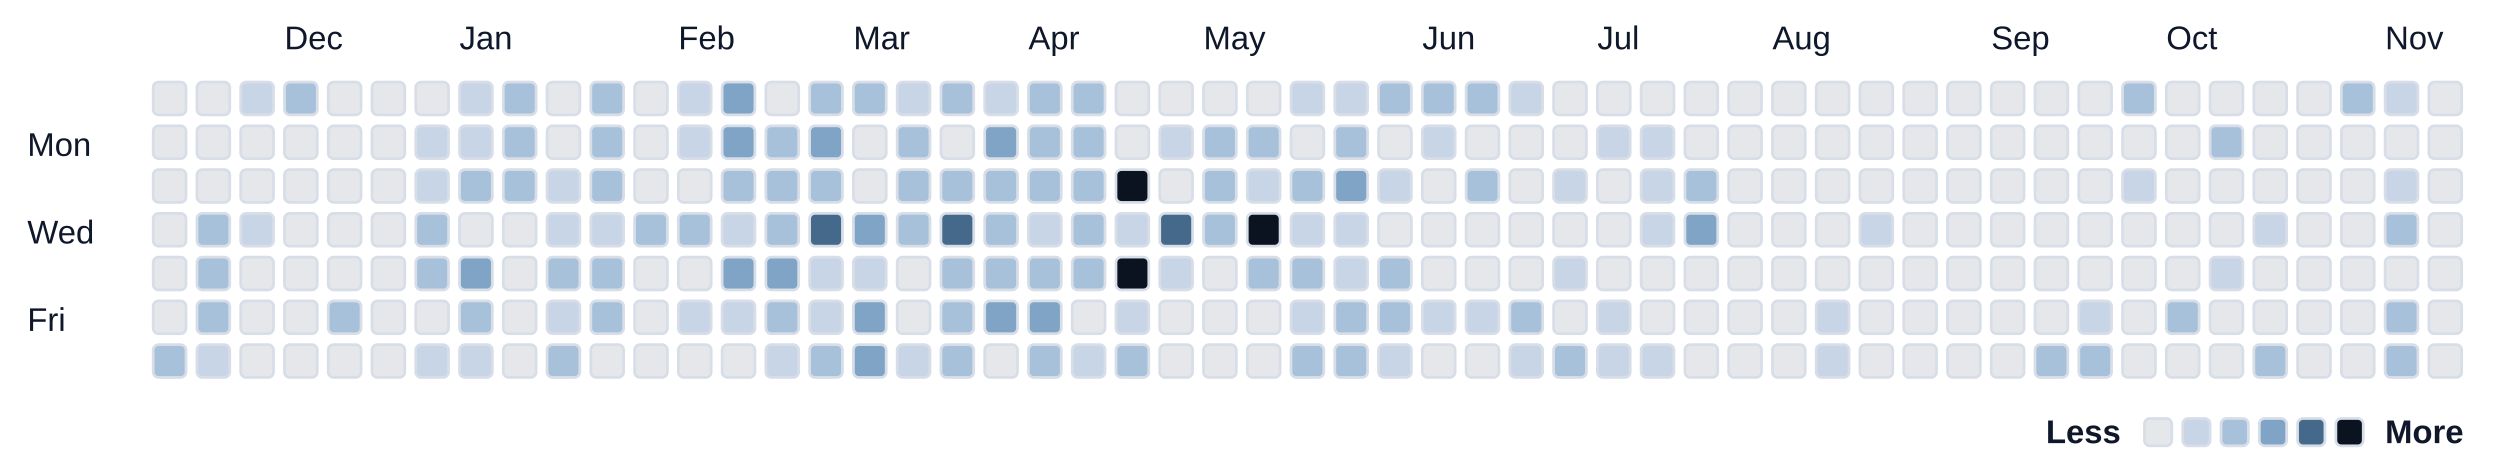
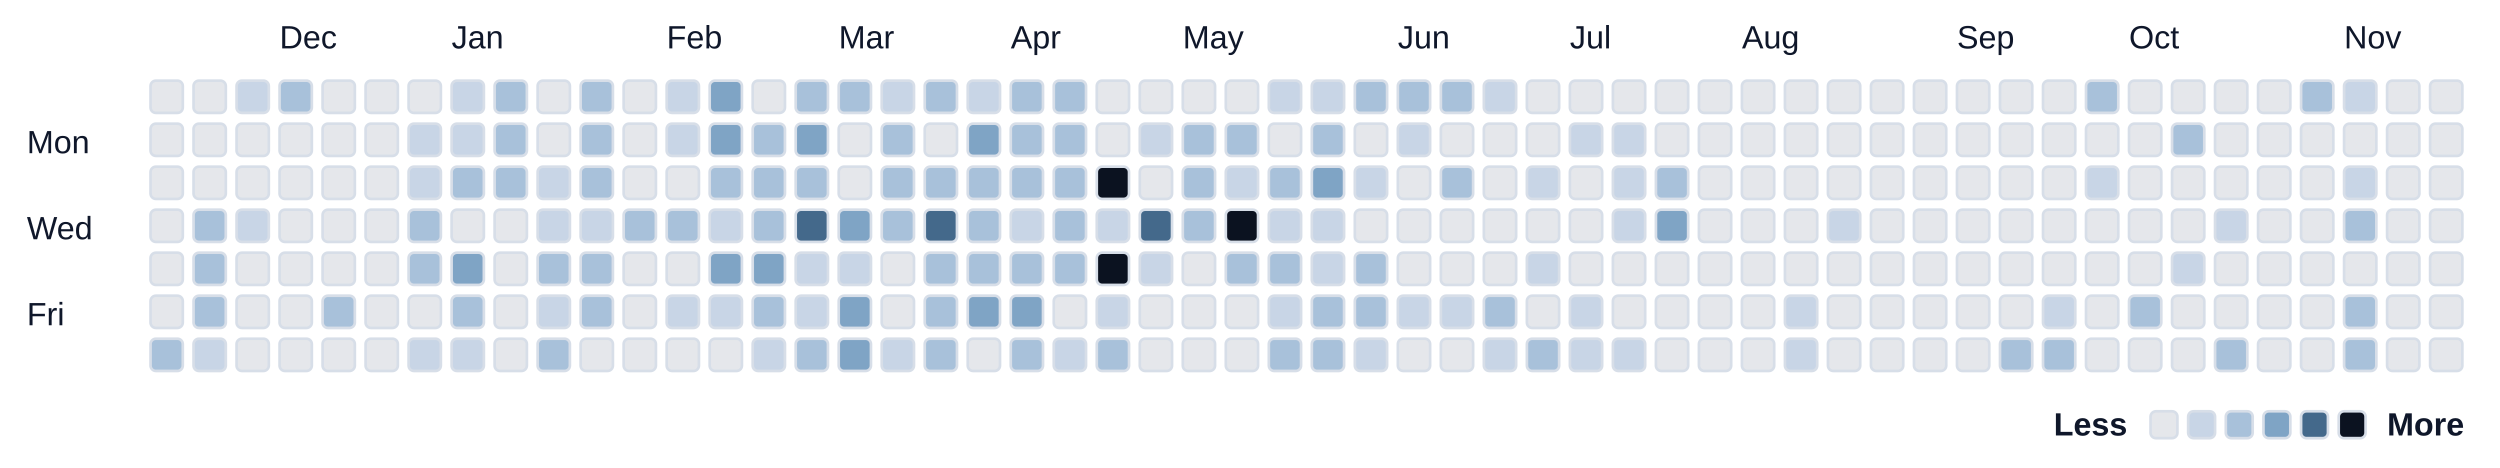
- <svg xmlns="http://www.w3.org/2000/svg" baseProfile="tiny" height="174" version="1.2" width="914">
+ <svg xmlns="http://www.w3.org/2000/svg" baseProfile="tiny" height="174" version="1.2" width="930">
  <defs />
  <text fill="#0F172A" font-family="Segoe UI, Arial, sans-serif" font-size="12px" x="104" y="18">Dec</text>
  <text fill="#0F172A" font-family="Segoe UI, Arial, sans-serif" font-size="12px" x="168" y="18">Jan</text>
  <text fill="#0F172A" font-family="Segoe UI, Arial, sans-serif" font-size="12px" x="248" y="18">Feb</text>
  <text fill="#0F172A" font-family="Segoe UI, Arial, sans-serif" font-size="12px" x="312" y="18">Mar</text>
  <text fill="#0F172A" font-family="Segoe UI, Arial, sans-serif" font-size="12px" x="376" y="18">Apr</text>
  <text fill="#0F172A" font-family="Segoe UI, Arial, sans-serif" font-size="12px" x="440" y="18">May</text>
  <text fill="#0F172A" font-family="Segoe UI, Arial, sans-serif" font-size="12px" x="520" y="18">Jun</text>
  <text fill="#0F172A" font-family="Segoe UI, Arial, sans-serif" font-size="12px" x="584" y="18">Jul</text>
  <text fill="#0F172A" font-family="Segoe UI, Arial, sans-serif" font-size="12px" x="648" y="18">Aug</text>
  <text fill="#0F172A" font-family="Segoe UI, Arial, sans-serif" font-size="12px" x="728" y="18">Sep</text>
  <text fill="#0F172A" font-family="Segoe UI, Arial, sans-serif" font-size="12px" x="792" y="18">Oct</text>
  <text fill="#0F172A" font-family="Segoe UI, Arial, sans-serif" font-size="12px" x="872" y="18">Nov</text>
  <text fill="#0F172A" font-family="Segoe UI, Arial, sans-serif" font-size="12px" x="10" y="57">Mon</text>
  <text fill="#0F172A" font-family="Segoe UI, Arial, sans-serif" font-size="12px" x="10" y="89">Wed</text>
  <text fill="#0F172A" font-family="Segoe UI, Arial, sans-serif" font-size="12px" x="10" y="121">Fri</text>
  <rect fill="#E5E7EB" height="12" rx="2" ry="2" stroke="#D7DEE8" stroke-width="1" width="12" x="56" y="30" />
  <rect fill="#E5E7EB" height="12" rx="2" ry="2" stroke="#D7DEE8" stroke-width="1" width="12" x="56" y="46" />
  <rect fill="#E5E7EB" height="12" rx="2" ry="2" stroke="#D7DEE8" stroke-width="1" width="12" x="56" y="62" />
  <rect fill="#E5E7EB" height="12" rx="2" ry="2" stroke="#D7DEE8" stroke-width="1" width="12" x="56" y="78" />
  <rect fill="#E5E7EB" height="12" rx="2" ry="2" stroke="#D7DEE8" stroke-width="1" width="12" x="56" y="94" />
  <rect fill="#E5E7EB" height="12" rx="2" ry="2" stroke="#D7DEE8" stroke-width="1" width="12" x="56" y="110" />
  <rect fill="#A8C1DA" height="12" rx="2" ry="2" stroke="#D7DEE8" stroke-width="1" width="12" x="56" y="126" />
  <rect fill="#E5E7EB" height="12" rx="2" ry="2" stroke="#D7DEE8" stroke-width="1" width="12" x="72" y="30" />
  <rect fill="#E5E7EB" height="12" rx="2" ry="2" stroke="#D7DEE8" stroke-width="1" width="12" x="72" y="46" />
  <rect fill="#E5E7EB" height="12" rx="2" ry="2" stroke="#D7DEE8" stroke-width="1" width="12" x="72" y="62" />
  <rect fill="#A8C1DA" height="12" rx="2" ry="2" stroke="#D7DEE8" stroke-width="1" width="12" x="72" y="78" />
  <rect fill="#A8C1DA" height="12" rx="2" ry="2" stroke="#D7DEE8" stroke-width="1" width="12" x="72" y="94" />
  <rect fill="#A8C1DA" height="12" rx="2" ry="2" stroke="#D7DEE8" stroke-width="1" width="12" x="72" y="110" />
  <rect fill="#C8D5E6" height="12" rx="2" ry="2" stroke="#D7DEE8" stroke-width="1" width="12" x="72" y="126" />
  <rect fill="#C8D5E6" height="12" rx="2" ry="2" stroke="#D7DEE8" stroke-width="1" width="12" x="88" y="30" />
  <rect fill="#E5E7EB" height="12" rx="2" ry="2" stroke="#D7DEE8" stroke-width="1" width="12" x="88" y="46" />
  <rect fill="#E5E7EB" height="12" rx="2" ry="2" stroke="#D7DEE8" stroke-width="1" width="12" x="88" y="62" />
  <rect fill="#C8D5E6" height="12" rx="2" ry="2" stroke="#D7DEE8" stroke-width="1" width="12" x="88" y="78" />
  <rect fill="#E5E7EB" height="12" rx="2" ry="2" stroke="#D7DEE8" stroke-width="1" width="12" x="88" y="94" />
  <rect fill="#E5E7EB" height="12" rx="2" ry="2" stroke="#D7DEE8" stroke-width="1" width="12" x="88" y="110" />
  <rect fill="#E5E7EB" height="12" rx="2" ry="2" stroke="#D7DEE8" stroke-width="1" width="12" x="88" y="126" />
  <rect fill="#A8C1DA" height="12" rx="2" ry="2" stroke="#D7DEE8" stroke-width="1" width="12" x="104" y="30" />
  <rect fill="#E5E7EB" height="12" rx="2" ry="2" stroke="#D7DEE8" stroke-width="1" width="12" x="104" y="46" />
  <rect fill="#E5E7EB" height="12" rx="2" ry="2" stroke="#D7DEE8" stroke-width="1" width="12" x="104" y="62" />
  <rect fill="#E5E7EB" height="12" rx="2" ry="2" stroke="#D7DEE8" stroke-width="1" width="12" x="104" y="78" />
  <rect fill="#E5E7EB" height="12" rx="2" ry="2" stroke="#D7DEE8" stroke-width="1" width="12" x="104" y="94" />
  <rect fill="#E5E7EB" height="12" rx="2" ry="2" stroke="#D7DEE8" stroke-width="1" width="12" x="104" y="110" />
  <rect fill="#E5E7EB" height="12" rx="2" ry="2" stroke="#D7DEE8" stroke-width="1" width="12" x="104" y="126" />
  <rect fill="#E5E7EB" height="12" rx="2" ry="2" stroke="#D7DEE8" stroke-width="1" width="12" x="120" y="30" />
  <rect fill="#E5E7EB" height="12" rx="2" ry="2" stroke="#D7DEE8" stroke-width="1" width="12" x="120" y="46" />
  <rect fill="#E5E7EB" height="12" rx="2" ry="2" stroke="#D7DEE8" stroke-width="1" width="12" x="120" y="62" />
  <rect fill="#E5E7EB" height="12" rx="2" ry="2" stroke="#D7DEE8" stroke-width="1" width="12" x="120" y="78" />
  <rect fill="#E5E7EB" height="12" rx="2" ry="2" stroke="#D7DEE8" stroke-width="1" width="12" x="120" y="94" />
  <rect fill="#A8C1DA" height="12" rx="2" ry="2" stroke="#D7DEE8" stroke-width="1" width="12" x="120" y="110" />
  <rect fill="#E5E7EB" height="12" rx="2" ry="2" stroke="#D7DEE8" stroke-width="1" width="12" x="120" y="126" />
  <rect fill="#E5E7EB" height="12" rx="2" ry="2" stroke="#D7DEE8" stroke-width="1" width="12" x="136" y="30" />
  <rect fill="#E5E7EB" height="12" rx="2" ry="2" stroke="#D7DEE8" stroke-width="1" width="12" x="136" y="46" />
  <rect fill="#E5E7EB" height="12" rx="2" ry="2" stroke="#D7DEE8" stroke-width="1" width="12" x="136" y="62" />
  <rect fill="#E5E7EB" height="12" rx="2" ry="2" stroke="#D7DEE8" stroke-width="1" width="12" x="136" y="78" />
  <rect fill="#E5E7EB" height="12" rx="2" ry="2" stroke="#D7DEE8" stroke-width="1" width="12" x="136" y="94" />
  <rect fill="#E5E7EB" height="12" rx="2" ry="2" stroke="#D7DEE8" stroke-width="1" width="12" x="136" y="110" />
  <rect fill="#E5E7EB" height="12" rx="2" ry="2" stroke="#D7DEE8" stroke-width="1" width="12" x="136" y="126" />
  <rect fill="#E5E7EB" height="12" rx="2" ry="2" stroke="#D7DEE8" stroke-width="1" width="12" x="152" y="30" />
  <rect fill="#C8D5E6" height="12" rx="2" ry="2" stroke="#D7DEE8" stroke-width="1" width="12" x="152" y="46" />
  <rect fill="#C8D5E6" height="12" rx="2" ry="2" stroke="#D7DEE8" stroke-width="1" width="12" x="152" y="62" />
  <rect fill="#A8C1DA" height="12" rx="2" ry="2" stroke="#D7DEE8" stroke-width="1" width="12" x="152" y="78" />
  <rect fill="#A8C1DA" height="12" rx="2" ry="2" stroke="#D7DEE8" stroke-width="1" width="12" x="152" y="94" />
  <rect fill="#E5E7EB" height="12" rx="2" ry="2" stroke="#D7DEE8" stroke-width="1" width="12" x="152" y="110" />
  <rect fill="#C8D5E6" height="12" rx="2" ry="2" stroke="#D7DEE8" stroke-width="1" width="12" x="152" y="126" />
  <rect fill="#C8D5E6" height="12" rx="2" ry="2" stroke="#D7DEE8" stroke-width="1" width="12" x="168" y="30" />
  <rect fill="#C8D5E6" height="12" rx="2" ry="2" stroke="#D7DEE8" stroke-width="1" width="12" x="168" y="46" />
  <rect fill="#A8C1DA" height="12" rx="2" ry="2" stroke="#D7DEE8" stroke-width="1" width="12" x="168" y="62" />
  <rect fill="#E5E7EB" height="12" rx="2" ry="2" stroke="#D7DEE8" stroke-width="1" width="12" x="168" y="78" />
  <rect fill="#7FA4C5" height="12" rx="2" ry="2" stroke="#D7DEE8" stroke-width="1" width="12" x="168" y="94" />
  <rect fill="#A8C1DA" height="12" rx="2" ry="2" stroke="#D7DEE8" stroke-width="1" width="12" x="168" y="110" />
  <rect fill="#C8D5E6" height="12" rx="2" ry="2" stroke="#D7DEE8" stroke-width="1" width="12" x="168" y="126" />
  <rect fill="#A8C1DA" height="12" rx="2" ry="2" stroke="#D7DEE8" stroke-width="1" width="12" x="184" y="30" />
  <rect fill="#A8C1DA" height="12" rx="2" ry="2" stroke="#D7DEE8" stroke-width="1" width="12" x="184" y="46" />
  <rect fill="#A8C1DA" height="12" rx="2" ry="2" stroke="#D7DEE8" stroke-width="1" width="12" x="184" y="62" />
  <rect fill="#E5E7EB" height="12" rx="2" ry="2" stroke="#D7DEE8" stroke-width="1" width="12" x="184" y="78" />
  <rect fill="#E5E7EB" height="12" rx="2" ry="2" stroke="#D7DEE8" stroke-width="1" width="12" x="184" y="94" />
  <rect fill="#E5E7EB" height="12" rx="2" ry="2" stroke="#D7DEE8" stroke-width="1" width="12" x="184" y="110" />
  <rect fill="#E5E7EB" height="12" rx="2" ry="2" stroke="#D7DEE8" stroke-width="1" width="12" x="184" y="126" />
  <rect fill="#E5E7EB" height="12" rx="2" ry="2" stroke="#D7DEE8" stroke-width="1" width="12" x="200" y="30" />
  <rect fill="#E5E7EB" height="12" rx="2" ry="2" stroke="#D7DEE8" stroke-width="1" width="12" x="200" y="46" />
  <rect fill="#C8D5E6" height="12" rx="2" ry="2" stroke="#D7DEE8" stroke-width="1" width="12" x="200" y="62" />
  <rect fill="#C8D5E6" height="12" rx="2" ry="2" stroke="#D7DEE8" stroke-width="1" width="12" x="200" y="78" />
  <rect fill="#A8C1DA" height="12" rx="2" ry="2" stroke="#D7DEE8" stroke-width="1" width="12" x="200" y="94" />
  <rect fill="#C8D5E6" height="12" rx="2" ry="2" stroke="#D7DEE8" stroke-width="1" width="12" x="200" y="110" />
  <rect fill="#A8C1DA" height="12" rx="2" ry="2" stroke="#D7DEE8" stroke-width="1" width="12" x="200" y="126" />
  <rect fill="#A8C1DA" height="12" rx="2" ry="2" stroke="#D7DEE8" stroke-width="1" width="12" x="216" y="30" />
  <rect fill="#A8C1DA" height="12" rx="2" ry="2" stroke="#D7DEE8" stroke-width="1" width="12" x="216" y="46" />
  <rect fill="#A8C1DA" height="12" rx="2" ry="2" stroke="#D7DEE8" stroke-width="1" width="12" x="216" y="62" />
  <rect fill="#C8D5E6" height="12" rx="2" ry="2" stroke="#D7DEE8" stroke-width="1" width="12" x="216" y="78" />
  <rect fill="#A8C1DA" height="12" rx="2" ry="2" stroke="#D7DEE8" stroke-width="1" width="12" x="216" y="94" />
  <rect fill="#A8C1DA" height="12" rx="2" ry="2" stroke="#D7DEE8" stroke-width="1" width="12" x="216" y="110" />
  <rect fill="#E5E7EB" height="12" rx="2" ry="2" stroke="#D7DEE8" stroke-width="1" width="12" x="216" y="126" />
  <rect fill="#E5E7EB" height="12" rx="2" ry="2" stroke="#D7DEE8" stroke-width="1" width="12" x="232" y="30" />
  <rect fill="#E5E7EB" height="12" rx="2" ry="2" stroke="#D7DEE8" stroke-width="1" width="12" x="232" y="46" />
  <rect fill="#E5E7EB" height="12" rx="2" ry="2" stroke="#D7DEE8" stroke-width="1" width="12" x="232" y="62" />
  <rect fill="#A8C1DA" height="12" rx="2" ry="2" stroke="#D7DEE8" stroke-width="1" width="12" x="232" y="78" />
  <rect fill="#E5E7EB" height="12" rx="2" ry="2" stroke="#D7DEE8" stroke-width="1" width="12" x="232" y="94" />
  <rect fill="#E5E7EB" height="12" rx="2" ry="2" stroke="#D7DEE8" stroke-width="1" width="12" x="232" y="110" />
  <rect fill="#E5E7EB" height="12" rx="2" ry="2" stroke="#D7DEE8" stroke-width="1" width="12" x="232" y="126" />
  <rect fill="#C8D5E6" height="12" rx="2" ry="2" stroke="#D7DEE8" stroke-width="1" width="12" x="248" y="30" />
  <rect fill="#C8D5E6" height="12" rx="2" ry="2" stroke="#D7DEE8" stroke-width="1" width="12" x="248" y="46" />
  <rect fill="#E5E7EB" height="12" rx="2" ry="2" stroke="#D7DEE8" stroke-width="1" width="12" x="248" y="62" />
  <rect fill="#A8C1DA" height="12" rx="2" ry="2" stroke="#D7DEE8" stroke-width="1" width="12" x="248" y="78" />
  <rect fill="#E5E7EB" height="12" rx="2" ry="2" stroke="#D7DEE8" stroke-width="1" width="12" x="248" y="94" />
  <rect fill="#C8D5E6" height="12" rx="2" ry="2" stroke="#D7DEE8" stroke-width="1" width="12" x="248" y="110" />
  <rect fill="#E5E7EB" height="12" rx="2" ry="2" stroke="#D7DEE8" stroke-width="1" width="12" x="248" y="126" />
  <rect fill="#7FA4C5" height="12" rx="2" ry="2" stroke="#D7DEE8" stroke-width="1" width="12" x="264" y="30" />
  <rect fill="#7FA4C5" height="12" rx="2" ry="2" stroke="#D7DEE8" stroke-width="1" width="12" x="264" y="46" />
  <rect fill="#A8C1DA" height="12" rx="2" ry="2" stroke="#D7DEE8" stroke-width="1" width="12" x="264" y="62" />
  <rect fill="#C8D5E6" height="12" rx="2" ry="2" stroke="#D7DEE8" stroke-width="1" width="12" x="264" y="78" />
  <rect fill="#7FA4C5" height="12" rx="2" ry="2" stroke="#D7DEE8" stroke-width="1" width="12" x="264" y="94" />
  <rect fill="#C8D5E6" height="12" rx="2" ry="2" stroke="#D7DEE8" stroke-width="1" width="12" x="264" y="110" />
  <rect fill="#E5E7EB" height="12" rx="2" ry="2" stroke="#D7DEE8" stroke-width="1" width="12" x="264" y="126" />
  <rect fill="#E5E7EB" height="12" rx="2" ry="2" stroke="#D7DEE8" stroke-width="1" width="12" x="280" y="30" />
  <rect fill="#A8C1DA" height="12" rx="2" ry="2" stroke="#D7DEE8" stroke-width="1" width="12" x="280" y="46" />
  <rect fill="#A8C1DA" height="12" rx="2" ry="2" stroke="#D7DEE8" stroke-width="1" width="12" x="280" y="62" />
  <rect fill="#A8C1DA" height="12" rx="2" ry="2" stroke="#D7DEE8" stroke-width="1" width="12" x="280" y="78" />
  <rect fill="#7FA4C5" height="12" rx="2" ry="2" stroke="#D7DEE8" stroke-width="1" width="12" x="280" y="94" />
  <rect fill="#A8C1DA" height="12" rx="2" ry="2" stroke="#D7DEE8" stroke-width="1" width="12" x="280" y="110" />
  <rect fill="#C8D5E6" height="12" rx="2" ry="2" stroke="#D7DEE8" stroke-width="1" width="12" x="280" y="126" />
  <rect fill="#A8C1DA" height="12" rx="2" ry="2" stroke="#D7DEE8" stroke-width="1" width="12" x="296" y="30" />
  <rect fill="#7FA4C5" height="12" rx="2" ry="2" stroke="#D7DEE8" stroke-width="1" width="12" x="296" y="46" />
  <rect fill="#A8C1DA" height="12" rx="2" ry="2" stroke="#D7DEE8" stroke-width="1" width="12" x="296" y="62" />
  <rect fill="#44698B" height="12" rx="2" ry="2" stroke="#D7DEE8" stroke-width="1" width="12" x="296" y="78" />
  <rect fill="#C8D5E6" height="12" rx="2" ry="2" stroke="#D7DEE8" stroke-width="1" width="12" x="296" y="94" />
  <rect fill="#C8D5E6" height="12" rx="2" ry="2" stroke="#D7DEE8" stroke-width="1" width="12" x="296" y="110" />
  <rect fill="#A8C1DA" height="12" rx="2" ry="2" stroke="#D7DEE8" stroke-width="1" width="12" x="296" y="126" />
  <rect fill="#A8C1DA" height="12" rx="2" ry="2" stroke="#D7DEE8" stroke-width="1" width="12" x="312" y="30" />
  <rect fill="#E5E7EB" height="12" rx="2" ry="2" stroke="#D7DEE8" stroke-width="1" width="12" x="312" y="46" />
  <rect fill="#E5E7EB" height="12" rx="2" ry="2" stroke="#D7DEE8" stroke-width="1" width="12" x="312" y="62" />
  <rect fill="#7FA4C5" height="12" rx="2" ry="2" stroke="#D7DEE8" stroke-width="1" width="12" x="312" y="78" />
  <rect fill="#C8D5E6" height="12" rx="2" ry="2" stroke="#D7DEE8" stroke-width="1" width="12" x="312" y="94" />
  <rect fill="#7FA4C5" height="12" rx="2" ry="2" stroke="#D7DEE8" stroke-width="1" width="12" x="312" y="110" />
  <rect fill="#7FA4C5" height="12" rx="2" ry="2" stroke="#D7DEE8" stroke-width="1" width="12" x="312" y="126" />
  <rect fill="#C8D5E6" height="12" rx="2" ry="2" stroke="#D7DEE8" stroke-width="1" width="12" x="328" y="30" />
  <rect fill="#A8C1DA" height="12" rx="2" ry="2" stroke="#D7DEE8" stroke-width="1" width="12" x="328" y="46" />
  <rect fill="#A8C1DA" height="12" rx="2" ry="2" stroke="#D7DEE8" stroke-width="1" width="12" x="328" y="62" />
  <rect fill="#A8C1DA" height="12" rx="2" ry="2" stroke="#D7DEE8" stroke-width="1" width="12" x="328" y="78" />
  <rect fill="#E5E7EB" height="12" rx="2" ry="2" stroke="#D7DEE8" stroke-width="1" width="12" x="328" y="94" />
  <rect fill="#E5E7EB" height="12" rx="2" ry="2" stroke="#D7DEE8" stroke-width="1" width="12" x="328" y="110" />
  <rect fill="#C8D5E6" height="12" rx="2" ry="2" stroke="#D7DEE8" stroke-width="1" width="12" x="328" y="126" />
  <rect fill="#A8C1DA" height="12" rx="2" ry="2" stroke="#D7DEE8" stroke-width="1" width="12" x="344" y="30" />
  <rect fill="#E5E7EB" height="12" rx="2" ry="2" stroke="#D7DEE8" stroke-width="1" width="12" x="344" y="46" />
  <rect fill="#A8C1DA" height="12" rx="2" ry="2" stroke="#D7DEE8" stroke-width="1" width="12" x="344" y="62" />
  <rect fill="#44698B" height="12" rx="2" ry="2" stroke="#D7DEE8" stroke-width="1" width="12" x="344" y="78" />
  <rect fill="#A8C1DA" height="12" rx="2" ry="2" stroke="#D7DEE8" stroke-width="1" width="12" x="344" y="94" />
  <rect fill="#A8C1DA" height="12" rx="2" ry="2" stroke="#D7DEE8" stroke-width="1" width="12" x="344" y="110" />
  <rect fill="#A8C1DA" height="12" rx="2" ry="2" stroke="#D7DEE8" stroke-width="1" width="12" x="344" y="126" />
  <rect fill="#C8D5E6" height="12" rx="2" ry="2" stroke="#D7DEE8" stroke-width="1" width="12" x="360" y="30" />
  <rect fill="#7FA4C5" height="12" rx="2" ry="2" stroke="#D7DEE8" stroke-width="1" width="12" x="360" y="46" />
  <rect fill="#A8C1DA" height="12" rx="2" ry="2" stroke="#D7DEE8" stroke-width="1" width="12" x="360" y="62" />
  <rect fill="#A8C1DA" height="12" rx="2" ry="2" stroke="#D7DEE8" stroke-width="1" width="12" x="360" y="78" />
  <rect fill="#A8C1DA" height="12" rx="2" ry="2" stroke="#D7DEE8" stroke-width="1" width="12" x="360" y="94" />
  <rect fill="#7FA4C5" height="12" rx="2" ry="2" stroke="#D7DEE8" stroke-width="1" width="12" x="360" y="110" />
  <rect fill="#E5E7EB" height="12" rx="2" ry="2" stroke="#D7DEE8" stroke-width="1" width="12" x="360" y="126" />
  <rect fill="#A8C1DA" height="12" rx="2" ry="2" stroke="#D7DEE8" stroke-width="1" width="12" x="376" y="30" />
  <rect fill="#A8C1DA" height="12" rx="2" ry="2" stroke="#D7DEE8" stroke-width="1" width="12" x="376" y="46" />
  <rect fill="#A8C1DA" height="12" rx="2" ry="2" stroke="#D7DEE8" stroke-width="1" width="12" x="376" y="62" />
  <rect fill="#C8D5E6" height="12" rx="2" ry="2" stroke="#D7DEE8" stroke-width="1" width="12" x="376" y="78" />
  <rect fill="#A8C1DA" height="12" rx="2" ry="2" stroke="#D7DEE8" stroke-width="1" width="12" x="376" y="94" />
  <rect fill="#7FA4C5" height="12" rx="2" ry="2" stroke="#D7DEE8" stroke-width="1" width="12" x="376" y="110" />
  <rect fill="#A8C1DA" height="12" rx="2" ry="2" stroke="#D7DEE8" stroke-width="1" width="12" x="376" y="126" />
  <rect fill="#A8C1DA" height="12" rx="2" ry="2" stroke="#D7DEE8" stroke-width="1" width="12" x="392" y="30" />
  <rect fill="#A8C1DA" height="12" rx="2" ry="2" stroke="#D7DEE8" stroke-width="1" width="12" x="392" y="46" />
  <rect fill="#A8C1DA" height="12" rx="2" ry="2" stroke="#D7DEE8" stroke-width="1" width="12" x="392" y="62" />
  <rect fill="#A8C1DA" height="12" rx="2" ry="2" stroke="#D7DEE8" stroke-width="1" width="12" x="392" y="78" />
  <rect fill="#A8C1DA" height="12" rx="2" ry="2" stroke="#D7DEE8" stroke-width="1" width="12" x="392" y="94" />
  <rect fill="#E5E7EB" height="12" rx="2" ry="2" stroke="#D7DEE8" stroke-width="1" width="12" x="392" y="110" />
  <rect fill="#C8D5E6" height="12" rx="2" ry="2" stroke="#D7DEE8" stroke-width="1" width="12" x="392" y="126" />
  <rect fill="#E5E7EB" height="12" rx="2" ry="2" stroke="#D7DEE8" stroke-width="1" width="12" x="408" y="30" />
  <rect fill="#E5E7EB" height="12" rx="2" ry="2" stroke="#D7DEE8" stroke-width="1" width="12" x="408" y="46" />
  <rect fill="#0B1220" height="12" rx="2" ry="2" stroke="#D7DEE8" stroke-width="1" width="12" x="408" y="62" />
  <rect fill="#C8D5E6" height="12" rx="2" ry="2" stroke="#D7DEE8" stroke-width="1" width="12" x="408" y="78" />
  <rect fill="#0B1220" height="12" rx="2" ry="2" stroke="#D7DEE8" stroke-width="1" width="12" x="408" y="94" />
  <rect fill="#C8D5E6" height="12" rx="2" ry="2" stroke="#D7DEE8" stroke-width="1" width="12" x="408" y="110" />
  <rect fill="#A8C1DA" height="12" rx="2" ry="2" stroke="#D7DEE8" stroke-width="1" width="12" x="408" y="126" />
  <rect fill="#E5E7EB" height="12" rx="2" ry="2" stroke="#D7DEE8" stroke-width="1" width="12" x="424" y="30" />
  <rect fill="#C8D5E6" height="12" rx="2" ry="2" stroke="#D7DEE8" stroke-width="1" width="12" x="424" y="46" />
  <rect fill="#E5E7EB" height="12" rx="2" ry="2" stroke="#D7DEE8" stroke-width="1" width="12" x="424" y="62" />
  <rect fill="#44698B" height="12" rx="2" ry="2" stroke="#D7DEE8" stroke-width="1" width="12" x="424" y="78" />
  <rect fill="#C8D5E6" height="12" rx="2" ry="2" stroke="#D7DEE8" stroke-width="1" width="12" x="424" y="94" />
  <rect fill="#E5E7EB" height="12" rx="2" ry="2" stroke="#D7DEE8" stroke-width="1" width="12" x="424" y="110" />
  <rect fill="#E5E7EB" height="12" rx="2" ry="2" stroke="#D7DEE8" stroke-width="1" width="12" x="424" y="126" />
  <rect fill="#E5E7EB" height="12" rx="2" ry="2" stroke="#D7DEE8" stroke-width="1" width="12" x="440" y="30" />
  <rect fill="#A8C1DA" height="12" rx="2" ry="2" stroke="#D7DEE8" stroke-width="1" width="12" x="440" y="46" />
  <rect fill="#A8C1DA" height="12" rx="2" ry="2" stroke="#D7DEE8" stroke-width="1" width="12" x="440" y="62" />
  <rect fill="#A8C1DA" height="12" rx="2" ry="2" stroke="#D7DEE8" stroke-width="1" width="12" x="440" y="78" />
  <rect fill="#E5E7EB" height="12" rx="2" ry="2" stroke="#D7DEE8" stroke-width="1" width="12" x="440" y="94" />
  <rect fill="#E5E7EB" height="12" rx="2" ry="2" stroke="#D7DEE8" stroke-width="1" width="12" x="440" y="110" />
  <rect fill="#E5E7EB" height="12" rx="2" ry="2" stroke="#D7DEE8" stroke-width="1" width="12" x="440" y="126" />
  <rect fill="#E5E7EB" height="12" rx="2" ry="2" stroke="#D7DEE8" stroke-width="1" width="12" x="456" y="30" />
  <rect fill="#A8C1DA" height="12" rx="2" ry="2" stroke="#D7DEE8" stroke-width="1" width="12" x="456" y="46" />
  <rect fill="#C8D5E6" height="12" rx="2" ry="2" stroke="#D7DEE8" stroke-width="1" width="12" x="456" y="62" />
  <rect fill="#0B1220" height="12" rx="2" ry="2" stroke="#D7DEE8" stroke-width="1" width="12" x="456" y="78" />
  <rect fill="#A8C1DA" height="12" rx="2" ry="2" stroke="#D7DEE8" stroke-width="1" width="12" x="456" y="94" />
  <rect fill="#E5E7EB" height="12" rx="2" ry="2" stroke="#D7DEE8" stroke-width="1" width="12" x="456" y="110" />
  <rect fill="#E5E7EB" height="12" rx="2" ry="2" stroke="#D7DEE8" stroke-width="1" width="12" x="456" y="126" />
  <rect fill="#C8D5E6" height="12" rx="2" ry="2" stroke="#D7DEE8" stroke-width="1" width="12" x="472" y="30" />
  <rect fill="#E5E7EB" height="12" rx="2" ry="2" stroke="#D7DEE8" stroke-width="1" width="12" x="472" y="46" />
  <rect fill="#A8C1DA" height="12" rx="2" ry="2" stroke="#D7DEE8" stroke-width="1" width="12" x="472" y="62" />
  <rect fill="#C8D5E6" height="12" rx="2" ry="2" stroke="#D7DEE8" stroke-width="1" width="12" x="472" y="78" />
  <rect fill="#A8C1DA" height="12" rx="2" ry="2" stroke="#D7DEE8" stroke-width="1" width="12" x="472" y="94" />
  <rect fill="#C8D5E6" height="12" rx="2" ry="2" stroke="#D7DEE8" stroke-width="1" width="12" x="472" y="110" />
  <rect fill="#A8C1DA" height="12" rx="2" ry="2" stroke="#D7DEE8" stroke-width="1" width="12" x="472" y="126" />
  <rect fill="#C8D5E6" height="12" rx="2" ry="2" stroke="#D7DEE8" stroke-width="1" width="12" x="488" y="30" />
  <rect fill="#A8C1DA" height="12" rx="2" ry="2" stroke="#D7DEE8" stroke-width="1" width="12" x="488" y="46" />
  <rect fill="#7FA4C5" height="12" rx="2" ry="2" stroke="#D7DEE8" stroke-width="1" width="12" x="488" y="62" />
  <rect fill="#C8D5E6" height="12" rx="2" ry="2" stroke="#D7DEE8" stroke-width="1" width="12" x="488" y="78" />
  <rect fill="#C8D5E6" height="12" rx="2" ry="2" stroke="#D7DEE8" stroke-width="1" width="12" x="488" y="94" />
  <rect fill="#A8C1DA" height="12" rx="2" ry="2" stroke="#D7DEE8" stroke-width="1" width="12" x="488" y="110" />
  <rect fill="#A8C1DA" height="12" rx="2" ry="2" stroke="#D7DEE8" stroke-width="1" width="12" x="488" y="126" />
  <rect fill="#A8C1DA" height="12" rx="2" ry="2" stroke="#D7DEE8" stroke-width="1" width="12" x="504" y="30" />
  <rect fill="#E5E7EB" height="12" rx="2" ry="2" stroke="#D7DEE8" stroke-width="1" width="12" x="504" y="46" />
  <rect fill="#C8D5E6" height="12" rx="2" ry="2" stroke="#D7DEE8" stroke-width="1" width="12" x="504" y="62" />
  <rect fill="#E5E7EB" height="12" rx="2" ry="2" stroke="#D7DEE8" stroke-width="1" width="12" x="504" y="78" />
  <rect fill="#A8C1DA" height="12" rx="2" ry="2" stroke="#D7DEE8" stroke-width="1" width="12" x="504" y="94" />
  <rect fill="#A8C1DA" height="12" rx="2" ry="2" stroke="#D7DEE8" stroke-width="1" width="12" x="504" y="110" />
  <rect fill="#C8D5E6" height="12" rx="2" ry="2" stroke="#D7DEE8" stroke-width="1" width="12" x="504" y="126" />
  <rect fill="#A8C1DA" height="12" rx="2" ry="2" stroke="#D7DEE8" stroke-width="1" width="12" x="520" y="30" />
  <rect fill="#C8D5E6" height="12" rx="2" ry="2" stroke="#D7DEE8" stroke-width="1" width="12" x="520" y="46" />
  <rect fill="#E5E7EB" height="12" rx="2" ry="2" stroke="#D7DEE8" stroke-width="1" width="12" x="520" y="62" />
  <rect fill="#E5E7EB" height="12" rx="2" ry="2" stroke="#D7DEE8" stroke-width="1" width="12" x="520" y="78" />
  <rect fill="#E5E7EB" height="12" rx="2" ry="2" stroke="#D7DEE8" stroke-width="1" width="12" x="520" y="94" />
  <rect fill="#C8D5E6" height="12" rx="2" ry="2" stroke="#D7DEE8" stroke-width="1" width="12" x="520" y="110" />
  <rect fill="#E5E7EB" height="12" rx="2" ry="2" stroke="#D7DEE8" stroke-width="1" width="12" x="520" y="126" />
  <rect fill="#A8C1DA" height="12" rx="2" ry="2" stroke="#D7DEE8" stroke-width="1" width="12" x="536" y="30" />
  <rect fill="#E5E7EB" height="12" rx="2" ry="2" stroke="#D7DEE8" stroke-width="1" width="12" x="536" y="46" />
  <rect fill="#A8C1DA" height="12" rx="2" ry="2" stroke="#D7DEE8" stroke-width="1" width="12" x="536" y="62" />
  <rect fill="#E5E7EB" height="12" rx="2" ry="2" stroke="#D7DEE8" stroke-width="1" width="12" x="536" y="78" />
  <rect fill="#E5E7EB" height="12" rx="2" ry="2" stroke="#D7DEE8" stroke-width="1" width="12" x="536" y="94" />
  <rect fill="#C8D5E6" height="12" rx="2" ry="2" stroke="#D7DEE8" stroke-width="1" width="12" x="536" y="110" />
  <rect fill="#E5E7EB" height="12" rx="2" ry="2" stroke="#D7DEE8" stroke-width="1" width="12" x="536" y="126" />
  <rect fill="#C8D5E6" height="12" rx="2" ry="2" stroke="#D7DEE8" stroke-width="1" width="12" x="552" y="30" />
  <rect fill="#E5E7EB" height="12" rx="2" ry="2" stroke="#D7DEE8" stroke-width="1" width="12" x="552" y="46" />
  <rect fill="#E5E7EB" height="12" rx="2" ry="2" stroke="#D7DEE8" stroke-width="1" width="12" x="552" y="62" />
  <rect fill="#E5E7EB" height="12" rx="2" ry="2" stroke="#D7DEE8" stroke-width="1" width="12" x="552" y="78" />
  <rect fill="#E5E7EB" height="12" rx="2" ry="2" stroke="#D7DEE8" stroke-width="1" width="12" x="552" y="94" />
  <rect fill="#A8C1DA" height="12" rx="2" ry="2" stroke="#D7DEE8" stroke-width="1" width="12" x="552" y="110" />
  <rect fill="#C8D5E6" height="12" rx="2" ry="2" stroke="#D7DEE8" stroke-width="1" width="12" x="552" y="126" />
  <rect fill="#E5E7EB" height="12" rx="2" ry="2" stroke="#D7DEE8" stroke-width="1" width="12" x="568" y="30" />
  <rect fill="#E5E7EB" height="12" rx="2" ry="2" stroke="#D7DEE8" stroke-width="1" width="12" x="568" y="46" />
  <rect fill="#C8D5E6" height="12" rx="2" ry="2" stroke="#D7DEE8" stroke-width="1" width="12" x="568" y="62" />
  <rect fill="#E5E7EB" height="12" rx="2" ry="2" stroke="#D7DEE8" stroke-width="1" width="12" x="568" y="78" />
  <rect fill="#C8D5E6" height="12" rx="2" ry="2" stroke="#D7DEE8" stroke-width="1" width="12" x="568" y="94" />
  <rect fill="#E5E7EB" height="12" rx="2" ry="2" stroke="#D7DEE8" stroke-width="1" width="12" x="568" y="110" />
  <rect fill="#A8C1DA" height="12" rx="2" ry="2" stroke="#D7DEE8" stroke-width="1" width="12" x="568" y="126" />
  <rect fill="#E5E7EB" height="12" rx="2" ry="2" stroke="#D7DEE8" stroke-width="1" width="12" x="584" y="30" />
  <rect fill="#C8D5E6" height="12" rx="2" ry="2" stroke="#D7DEE8" stroke-width="1" width="12" x="584" y="46" />
  <rect fill="#E5E7EB" height="12" rx="2" ry="2" stroke="#D7DEE8" stroke-width="1" width="12" x="584" y="62" />
  <rect fill="#E5E7EB" height="12" rx="2" ry="2" stroke="#D7DEE8" stroke-width="1" width="12" x="584" y="78" />
  <rect fill="#E5E7EB" height="12" rx="2" ry="2" stroke="#D7DEE8" stroke-width="1" width="12" x="584" y="94" />
  <rect fill="#C8D5E6" height="12" rx="2" ry="2" stroke="#D7DEE8" stroke-width="1" width="12" x="584" y="110" />
  <rect fill="#C8D5E6" height="12" rx="2" ry="2" stroke="#D7DEE8" stroke-width="1" width="12" x="584" y="126" />
  <rect fill="#E5E7EB" height="12" rx="2" ry="2" stroke="#D7DEE8" stroke-width="1" width="12" x="600" y="30" />
  <rect fill="#C8D5E6" height="12" rx="2" ry="2" stroke="#D7DEE8" stroke-width="1" width="12" x="600" y="46" />
  <rect fill="#C8D5E6" height="12" rx="2" ry="2" stroke="#D7DEE8" stroke-width="1" width="12" x="600" y="62" />
  <rect fill="#C8D5E6" height="12" rx="2" ry="2" stroke="#D7DEE8" stroke-width="1" width="12" x="600" y="78" />
  <rect fill="#E5E7EB" height="12" rx="2" ry="2" stroke="#D7DEE8" stroke-width="1" width="12" x="600" y="94" />
  <rect fill="#E5E7EB" height="12" rx="2" ry="2" stroke="#D7DEE8" stroke-width="1" width="12" x="600" y="110" />
  <rect fill="#C8D5E6" height="12" rx="2" ry="2" stroke="#D7DEE8" stroke-width="1" width="12" x="600" y="126" />
  <rect fill="#E5E7EB" height="12" rx="2" ry="2" stroke="#D7DEE8" stroke-width="1" width="12" x="616" y="30" />
  <rect fill="#E5E7EB" height="12" rx="2" ry="2" stroke="#D7DEE8" stroke-width="1" width="12" x="616" y="46" />
  <rect fill="#A8C1DA" height="12" rx="2" ry="2" stroke="#D7DEE8" stroke-width="1" width="12" x="616" y="62" />
  <rect fill="#7FA4C5" height="12" rx="2" ry="2" stroke="#D7DEE8" stroke-width="1" width="12" x="616" y="78" />
  <rect fill="#E5E7EB" height="12" rx="2" ry="2" stroke="#D7DEE8" stroke-width="1" width="12" x="616" y="94" />
  <rect fill="#E5E7EB" height="12" rx="2" ry="2" stroke="#D7DEE8" stroke-width="1" width="12" x="616" y="110" />
  <rect fill="#E5E7EB" height="12" rx="2" ry="2" stroke="#D7DEE8" stroke-width="1" width="12" x="616" y="126" />
  <rect fill="#E5E7EB" height="12" rx="2" ry="2" stroke="#D7DEE8" stroke-width="1" width="12" x="632" y="30" />
  <rect fill="#E5E7EB" height="12" rx="2" ry="2" stroke="#D7DEE8" stroke-width="1" width="12" x="632" y="46" />
  <rect fill="#E5E7EB" height="12" rx="2" ry="2" stroke="#D7DEE8" stroke-width="1" width="12" x="632" y="62" />
  <rect fill="#E5E7EB" height="12" rx="2" ry="2" stroke="#D7DEE8" stroke-width="1" width="12" x="632" y="78" />
  <rect fill="#E5E7EB" height="12" rx="2" ry="2" stroke="#D7DEE8" stroke-width="1" width="12" x="632" y="94" />
  <rect fill="#E5E7EB" height="12" rx="2" ry="2" stroke="#D7DEE8" stroke-width="1" width="12" x="632" y="110" />
  <rect fill="#E5E7EB" height="12" rx="2" ry="2" stroke="#D7DEE8" stroke-width="1" width="12" x="632" y="126" />
  <rect fill="#E5E7EB" height="12" rx="2" ry="2" stroke="#D7DEE8" stroke-width="1" width="12" x="648" y="30" />
  <rect fill="#E5E7EB" height="12" rx="2" ry="2" stroke="#D7DEE8" stroke-width="1" width="12" x="648" y="46" />
  <rect fill="#E5E7EB" height="12" rx="2" ry="2" stroke="#D7DEE8" stroke-width="1" width="12" x="648" y="62" />
  <rect fill="#E5E7EB" height="12" rx="2" ry="2" stroke="#D7DEE8" stroke-width="1" width="12" x="648" y="78" />
  <rect fill="#E5E7EB" height="12" rx="2" ry="2" stroke="#D7DEE8" stroke-width="1" width="12" x="648" y="94" />
  <rect fill="#E5E7EB" height="12" rx="2" ry="2" stroke="#D7DEE8" stroke-width="1" width="12" x="648" y="110" />
  <rect fill="#E5E7EB" height="12" rx="2" ry="2" stroke="#D7DEE8" stroke-width="1" width="12" x="648" y="126" />
  <rect fill="#E5E7EB" height="12" rx="2" ry="2" stroke="#D7DEE8" stroke-width="1" width="12" x="664" y="30" />
  <rect fill="#E5E7EB" height="12" rx="2" ry="2" stroke="#D7DEE8" stroke-width="1" width="12" x="664" y="46" />
  <rect fill="#E5E7EB" height="12" rx="2" ry="2" stroke="#D7DEE8" stroke-width="1" width="12" x="664" y="62" />
  <rect fill="#E5E7EB" height="12" rx="2" ry="2" stroke="#D7DEE8" stroke-width="1" width="12" x="664" y="78" />
  <rect fill="#E5E7EB" height="12" rx="2" ry="2" stroke="#D7DEE8" stroke-width="1" width="12" x="664" y="94" />
  <rect fill="#C8D5E6" height="12" rx="2" ry="2" stroke="#D7DEE8" stroke-width="1" width="12" x="664" y="110" />
  <rect fill="#C8D5E6" height="12" rx="2" ry="2" stroke="#D7DEE8" stroke-width="1" width="12" x="664" y="126" />
  <rect fill="#E5E7EB" height="12" rx="2" ry="2" stroke="#D7DEE8" stroke-width="1" width="12" x="680" y="30" />
  <rect fill="#E5E7EB" height="12" rx="2" ry="2" stroke="#D7DEE8" stroke-width="1" width="12" x="680" y="46" />
  <rect fill="#E5E7EB" height="12" rx="2" ry="2" stroke="#D7DEE8" stroke-width="1" width="12" x="680" y="62" />
  <rect fill="#C8D5E6" height="12" rx="2" ry="2" stroke="#D7DEE8" stroke-width="1" width="12" x="680" y="78" />
  <rect fill="#E5E7EB" height="12" rx="2" ry="2" stroke="#D7DEE8" stroke-width="1" width="12" x="680" y="94" />
  <rect fill="#E5E7EB" height="12" rx="2" ry="2" stroke="#D7DEE8" stroke-width="1" width="12" x="680" y="110" />
  <rect fill="#E5E7EB" height="12" rx="2" ry="2" stroke="#D7DEE8" stroke-width="1" width="12" x="680" y="126" />
  <rect fill="#E5E7EB" height="12" rx="2" ry="2" stroke="#D7DEE8" stroke-width="1" width="12" x="696" y="30" />
  <rect fill="#E5E7EB" height="12" rx="2" ry="2" stroke="#D7DEE8" stroke-width="1" width="12" x="696" y="46" />
  <rect fill="#E5E7EB" height="12" rx="2" ry="2" stroke="#D7DEE8" stroke-width="1" width="12" x="696" y="62" />
  <rect fill="#E5E7EB" height="12" rx="2" ry="2" stroke="#D7DEE8" stroke-width="1" width="12" x="696" y="78" />
  <rect fill="#E5E7EB" height="12" rx="2" ry="2" stroke="#D7DEE8" stroke-width="1" width="12" x="696" y="94" />
  <rect fill="#E5E7EB" height="12" rx="2" ry="2" stroke="#D7DEE8" stroke-width="1" width="12" x="696" y="110" />
  <rect fill="#E5E7EB" height="12" rx="2" ry="2" stroke="#D7DEE8" stroke-width="1" width="12" x="696" y="126" />
  <rect fill="#E5E7EB" height="12" rx="2" ry="2" stroke="#D7DEE8" stroke-width="1" width="12" x="712" y="30" />
  <rect fill="#E5E7EB" height="12" rx="2" ry="2" stroke="#D7DEE8" stroke-width="1" width="12" x="712" y="46" />
  <rect fill="#E5E7EB" height="12" rx="2" ry="2" stroke="#D7DEE8" stroke-width="1" width="12" x="712" y="62" />
  <rect fill="#E5E7EB" height="12" rx="2" ry="2" stroke="#D7DEE8" stroke-width="1" width="12" x="712" y="78" />
  <rect fill="#E5E7EB" height="12" rx="2" ry="2" stroke="#D7DEE8" stroke-width="1" width="12" x="712" y="94" />
  <rect fill="#E5E7EB" height="12" rx="2" ry="2" stroke="#D7DEE8" stroke-width="1" width="12" x="712" y="110" />
  <rect fill="#E5E7EB" height="12" rx="2" ry="2" stroke="#D7DEE8" stroke-width="1" width="12" x="712" y="126" />
  <rect fill="#E5E7EB" height="12" rx="2" ry="2" stroke="#D7DEE8" stroke-width="1" width="12" x="728" y="30" />
  <rect fill="#E5E7EB" height="12" rx="2" ry="2" stroke="#D7DEE8" stroke-width="1" width="12" x="728" y="46" />
  <rect fill="#E5E7EB" height="12" rx="2" ry="2" stroke="#D7DEE8" stroke-width="1" width="12" x="728" y="62" />
  <rect fill="#E5E7EB" height="12" rx="2" ry="2" stroke="#D7DEE8" stroke-width="1" width="12" x="728" y="78" />
  <rect fill="#E5E7EB" height="12" rx="2" ry="2" stroke="#D7DEE8" stroke-width="1" width="12" x="728" y="94" />
  <rect fill="#E5E7EB" height="12" rx="2" ry="2" stroke="#D7DEE8" stroke-width="1" width="12" x="728" y="110" />
  <rect fill="#E5E7EB" height="12" rx="2" ry="2" stroke="#D7DEE8" stroke-width="1" width="12" x="728" y="126" />
  <rect fill="#E5E7EB" height="12" rx="2" ry="2" stroke="#D7DEE8" stroke-width="1" width="12" x="744" y="30" />
  <rect fill="#E5E7EB" height="12" rx="2" ry="2" stroke="#D7DEE8" stroke-width="1" width="12" x="744" y="46" />
  <rect fill="#E5E7EB" height="12" rx="2" ry="2" stroke="#D7DEE8" stroke-width="1" width="12" x="744" y="62" />
  <rect fill="#E5E7EB" height="12" rx="2" ry="2" stroke="#D7DEE8" stroke-width="1" width="12" x="744" y="78" />
  <rect fill="#E5E7EB" height="12" rx="2" ry="2" stroke="#D7DEE8" stroke-width="1" width="12" x="744" y="94" />
  <rect fill="#E5E7EB" height="12" rx="2" ry="2" stroke="#D7DEE8" stroke-width="1" width="12" x="744" y="110" />
  <rect fill="#A8C1DA" height="12" rx="2" ry="2" stroke="#D7DEE8" stroke-width="1" width="12" x="744" y="126" />
  <rect fill="#E5E7EB" height="12" rx="2" ry="2" stroke="#D7DEE8" stroke-width="1" width="12" x="760" y="30" />
  <rect fill="#E5E7EB" height="12" rx="2" ry="2" stroke="#D7DEE8" stroke-width="1" width="12" x="760" y="46" />
  <rect fill="#E5E7EB" height="12" rx="2" ry="2" stroke="#D7DEE8" stroke-width="1" width="12" x="760" y="62" />
  <rect fill="#E5E7EB" height="12" rx="2" ry="2" stroke="#D7DEE8" stroke-width="1" width="12" x="760" y="78" />
  <rect fill="#E5E7EB" height="12" rx="2" ry="2" stroke="#D7DEE8" stroke-width="1" width="12" x="760" y="94" />
  <rect fill="#C8D5E6" height="12" rx="2" ry="2" stroke="#D7DEE8" stroke-width="1" width="12" x="760" y="110" />
  <rect fill="#A8C1DA" height="12" rx="2" ry="2" stroke="#D7DEE8" stroke-width="1" width="12" x="760" y="126" />
  <rect fill="#A8C1DA" height="12" rx="2" ry="2" stroke="#D7DEE8" stroke-width="1" width="12" x="776" y="30" />
  <rect fill="#E5E7EB" height="12" rx="2" ry="2" stroke="#D7DEE8" stroke-width="1" width="12" x="776" y="46" />
  <rect fill="#C8D5E6" height="12" rx="2" ry="2" stroke="#D7DEE8" stroke-width="1" width="12" x="776" y="62" />
  <rect fill="#E5E7EB" height="12" rx="2" ry="2" stroke="#D7DEE8" stroke-width="1" width="12" x="776" y="78" />
  <rect fill="#E5E7EB" height="12" rx="2" ry="2" stroke="#D7DEE8" stroke-width="1" width="12" x="776" y="94" />
  <rect fill="#E5E7EB" height="12" rx="2" ry="2" stroke="#D7DEE8" stroke-width="1" width="12" x="776" y="110" />
  <rect fill="#E5E7EB" height="12" rx="2" ry="2" stroke="#D7DEE8" stroke-width="1" width="12" x="776" y="126" />
  <rect fill="#E5E7EB" height="12" rx="2" ry="2" stroke="#D7DEE8" stroke-width="1" width="12" x="792" y="30" />
  <rect fill="#E5E7EB" height="12" rx="2" ry="2" stroke="#D7DEE8" stroke-width="1" width="12" x="792" y="46" />
  <rect fill="#E5E7EB" height="12" rx="2" ry="2" stroke="#D7DEE8" stroke-width="1" width="12" x="792" y="62" />
  <rect fill="#E5E7EB" height="12" rx="2" ry="2" stroke="#D7DEE8" stroke-width="1" width="12" x="792" y="78" />
  <rect fill="#E5E7EB" height="12" rx="2" ry="2" stroke="#D7DEE8" stroke-width="1" width="12" x="792" y="94" />
  <rect fill="#A8C1DA" height="12" rx="2" ry="2" stroke="#D7DEE8" stroke-width="1" width="12" x="792" y="110" />
  <rect fill="#E5E7EB" height="12" rx="2" ry="2" stroke="#D7DEE8" stroke-width="1" width="12" x="792" y="126" />
  <rect fill="#E5E7EB" height="12" rx="2" ry="2" stroke="#D7DEE8" stroke-width="1" width="12" x="808" y="30" />
  <rect fill="#A8C1DA" height="12" rx="2" ry="2" stroke="#D7DEE8" stroke-width="1" width="12" x="808" y="46" />
  <rect fill="#E5E7EB" height="12" rx="2" ry="2" stroke="#D7DEE8" stroke-width="1" width="12" x="808" y="62" />
  <rect fill="#E5E7EB" height="12" rx="2" ry="2" stroke="#D7DEE8" stroke-width="1" width="12" x="808" y="78" />
  <rect fill="#C8D5E6" height="12" rx="2" ry="2" stroke="#D7DEE8" stroke-width="1" width="12" x="808" y="94" />
  <rect fill="#E5E7EB" height="12" rx="2" ry="2" stroke="#D7DEE8" stroke-width="1" width="12" x="808" y="110" />
  <rect fill="#E5E7EB" height="12" rx="2" ry="2" stroke="#D7DEE8" stroke-width="1" width="12" x="808" y="126" />
  <rect fill="#E5E7EB" height="12" rx="2" ry="2" stroke="#D7DEE8" stroke-width="1" width="12" x="824" y="30" />
  <rect fill="#E5E7EB" height="12" rx="2" ry="2" stroke="#D7DEE8" stroke-width="1" width="12" x="824" y="46" />
  <rect fill="#E5E7EB" height="12" rx="2" ry="2" stroke="#D7DEE8" stroke-width="1" width="12" x="824" y="62" />
  <rect fill="#C8D5E6" height="12" rx="2" ry="2" stroke="#D7DEE8" stroke-width="1" width="12" x="824" y="78" />
  <rect fill="#E5E7EB" height="12" rx="2" ry="2" stroke="#D7DEE8" stroke-width="1" width="12" x="824" y="94" />
  <rect fill="#E5E7EB" height="12" rx="2" ry="2" stroke="#D7DEE8" stroke-width="1" width="12" x="824" y="110" />
  <rect fill="#A8C1DA" height="12" rx="2" ry="2" stroke="#D7DEE8" stroke-width="1" width="12" x="824" y="126" />
  <rect fill="#E5E7EB" height="12" rx="2" ry="2" stroke="#D7DEE8" stroke-width="1" width="12" x="840" y="30" />
  <rect fill="#E5E7EB" height="12" rx="2" ry="2" stroke="#D7DEE8" stroke-width="1" width="12" x="840" y="46" />
  <rect fill="#E5E7EB" height="12" rx="2" ry="2" stroke="#D7DEE8" stroke-width="1" width="12" x="840" y="62" />
  <rect fill="#E5E7EB" height="12" rx="2" ry="2" stroke="#D7DEE8" stroke-width="1" width="12" x="840" y="78" />
  <rect fill="#E5E7EB" height="12" rx="2" ry="2" stroke="#D7DEE8" stroke-width="1" width="12" x="840" y="94" />
  <rect fill="#E5E7EB" height="12" rx="2" ry="2" stroke="#D7DEE8" stroke-width="1" width="12" x="840" y="110" />
  <rect fill="#E5E7EB" height="12" rx="2" ry="2" stroke="#D7DEE8" stroke-width="1" width="12" x="840" y="126" />
  <rect fill="#A8C1DA" height="12" rx="2" ry="2" stroke="#D7DEE8" stroke-width="1" width="12" x="856" y="30" />
  <rect fill="#E5E7EB" height="12" rx="2" ry="2" stroke="#D7DEE8" stroke-width="1" width="12" x="856" y="46" />
  <rect fill="#E5E7EB" height="12" rx="2" ry="2" stroke="#D7DEE8" stroke-width="1" width="12" x="856" y="62" />
  <rect fill="#E5E7EB" height="12" rx="2" ry="2" stroke="#D7DEE8" stroke-width="1" width="12" x="856" y="78" />
  <rect fill="#E5E7EB" height="12" rx="2" ry="2" stroke="#D7DEE8" stroke-width="1" width="12" x="856" y="94" />
  <rect fill="#E5E7EB" height="12" rx="2" ry="2" stroke="#D7DEE8" stroke-width="1" width="12" x="856" y="110" />
  <rect fill="#E5E7EB" height="12" rx="2" ry="2" stroke="#D7DEE8" stroke-width="1" width="12" x="856" y="126" />
  <rect fill="#C8D5E6" height="12" rx="2" ry="2" stroke="#D7DEE8" stroke-width="1" width="12" x="872" y="30" />
  <rect fill="#E5E7EB" height="12" rx="2" ry="2" stroke="#D7DEE8" stroke-width="1" width="12" x="872" y="46" />
  <rect fill="#C8D5E6" height="12" rx="2" ry="2" stroke="#D7DEE8" stroke-width="1" width="12" x="872" y="62" />
  <rect fill="#A8C1DA" height="12" rx="2" ry="2" stroke="#D7DEE8" stroke-width="1" width="12" x="872" y="78" />
  <rect fill="#E5E7EB" height="12" rx="2" ry="2" stroke="#D7DEE8" stroke-width="1" width="12" x="872" y="94" />
  <rect fill="#A8C1DA" height="12" rx="2" ry="2" stroke="#D7DEE8" stroke-width="1" width="12" x="872" y="110" />
  <rect fill="#A8C1DA" height="12" rx="2" ry="2" stroke="#D7DEE8" stroke-width="1" width="12" x="872" y="126" />
  <rect fill="#E5E7EB" height="12" rx="2" ry="2" stroke="#D7DEE8" stroke-width="1" width="12" x="888" y="30" />
  <rect fill="#E5E7EB" height="12" rx="2" ry="2" stroke="#D7DEE8" stroke-width="1" width="12" x="888" y="46" />
  <rect fill="#E5E7EB" height="12" rx="2" ry="2" stroke="#D7DEE8" stroke-width="1" width="12" x="888" y="62" />
  <rect fill="#E5E7EB" height="12" rx="2" ry="2" stroke="#D7DEE8" stroke-width="1" width="12" x="888" y="78" />
  <rect fill="#E5E7EB" height="12" rx="2" ry="2" stroke="#D7DEE8" stroke-width="1" width="12" x="888" y="94" />
  <rect fill="#E5E7EB" height="12" rx="2" ry="2" stroke="#D7DEE8" stroke-width="1" width="12" x="888" y="110" />
  <rect fill="#E5E7EB" height="12" rx="2" ry="2" stroke="#D7DEE8" stroke-width="1" width="12" x="888" y="126" />
-   <text fill="#0F172A" font-family="Segoe UI, Arial, sans-serif" font-size="12px" font-weight="600" x="748" y="162">Less</text>
-   <rect fill="#E5E7EB" height="10" rx="2" ry="2" stroke="#D7DEE8" stroke-width="1" width="10" x="784" y="153" />
-   <rect fill="#C8D5E6" height="10" rx="2" ry="2" stroke="#D7DEE8" stroke-width="1" width="10" x="798" y="153" />
-   <rect fill="#A8C1DA" height="10" rx="2" ry="2" stroke="#D7DEE8" stroke-width="1" width="10" x="812" y="153" />
-   <rect fill="#7FA4C5" height="10" rx="2" ry="2" stroke="#D7DEE8" stroke-width="1" width="10" x="826" y="153" />
-   <rect fill="#44698B" height="10" rx="2" ry="2" stroke="#D7DEE8" stroke-width="1" width="10" x="840" y="153" />
-   <rect fill="#0B1220" height="10" rx="2" ry="2" stroke="#D7DEE8" stroke-width="1" width="10" x="854" y="153" />
-   <text fill="#0F172A" font-family="Segoe UI, Arial, sans-serif" font-size="12px" font-weight="600" x="872" y="162">More</text>
+   <rect fill="#E5E7EB" height="12" rx="2" ry="2" stroke="#D7DEE8" stroke-width="1" width="12" x="904" y="30" />
+   <rect fill="#E5E7EB" height="12" rx="2" ry="2" stroke="#D7DEE8" stroke-width="1" width="12" x="904" y="46" />
+   <rect fill="#E5E7EB" height="12" rx="2" ry="2" stroke="#D7DEE8" stroke-width="1" width="12" x="904" y="62" />
+   <rect fill="#E5E7EB" height="12" rx="2" ry="2" stroke="#D7DEE8" stroke-width="1" width="12" x="904" y="78" />
+   <rect fill="#E5E7EB" height="12" rx="2" ry="2" stroke="#D7DEE8" stroke-width="1" width="12" x="904" y="94" />
+   <rect fill="#E5E7EB" height="12" rx="2" ry="2" stroke="#D7DEE8" stroke-width="1" width="12" x="904" y="110" />
+   <rect fill="#E5E7EB" height="12" rx="2" ry="2" stroke="#D7DEE8" stroke-width="1" width="12" x="904" y="126" />
+   <text fill="#0F172A" font-family="Segoe UI, Arial, sans-serif" font-size="12px" font-weight="600" x="764" y="162">Less</text>
+   <rect fill="#E5E7EB" height="10" rx="2" ry="2" stroke="#D7DEE8" stroke-width="1" width="10" x="800" y="153" />
+   <rect fill="#C8D5E6" height="10" rx="2" ry="2" stroke="#D7DEE8" stroke-width="1" width="10" x="814" y="153" />
+   <rect fill="#A8C1DA" height="10" rx="2" ry="2" stroke="#D7DEE8" stroke-width="1" width="10" x="828" y="153" />
+   <rect fill="#7FA4C5" height="10" rx="2" ry="2" stroke="#D7DEE8" stroke-width="1" width="10" x="842" y="153" />
+   <rect fill="#44698B" height="10" rx="2" ry="2" stroke="#D7DEE8" stroke-width="1" width="10" x="856" y="153" />
+   <rect fill="#0B1220" height="10" rx="2" ry="2" stroke="#D7DEE8" stroke-width="1" width="10" x="870" y="153" />
+   <text fill="#0F172A" font-family="Segoe UI, Arial, sans-serif" font-size="12px" font-weight="600" x="888" y="162">More</text>
</svg>
